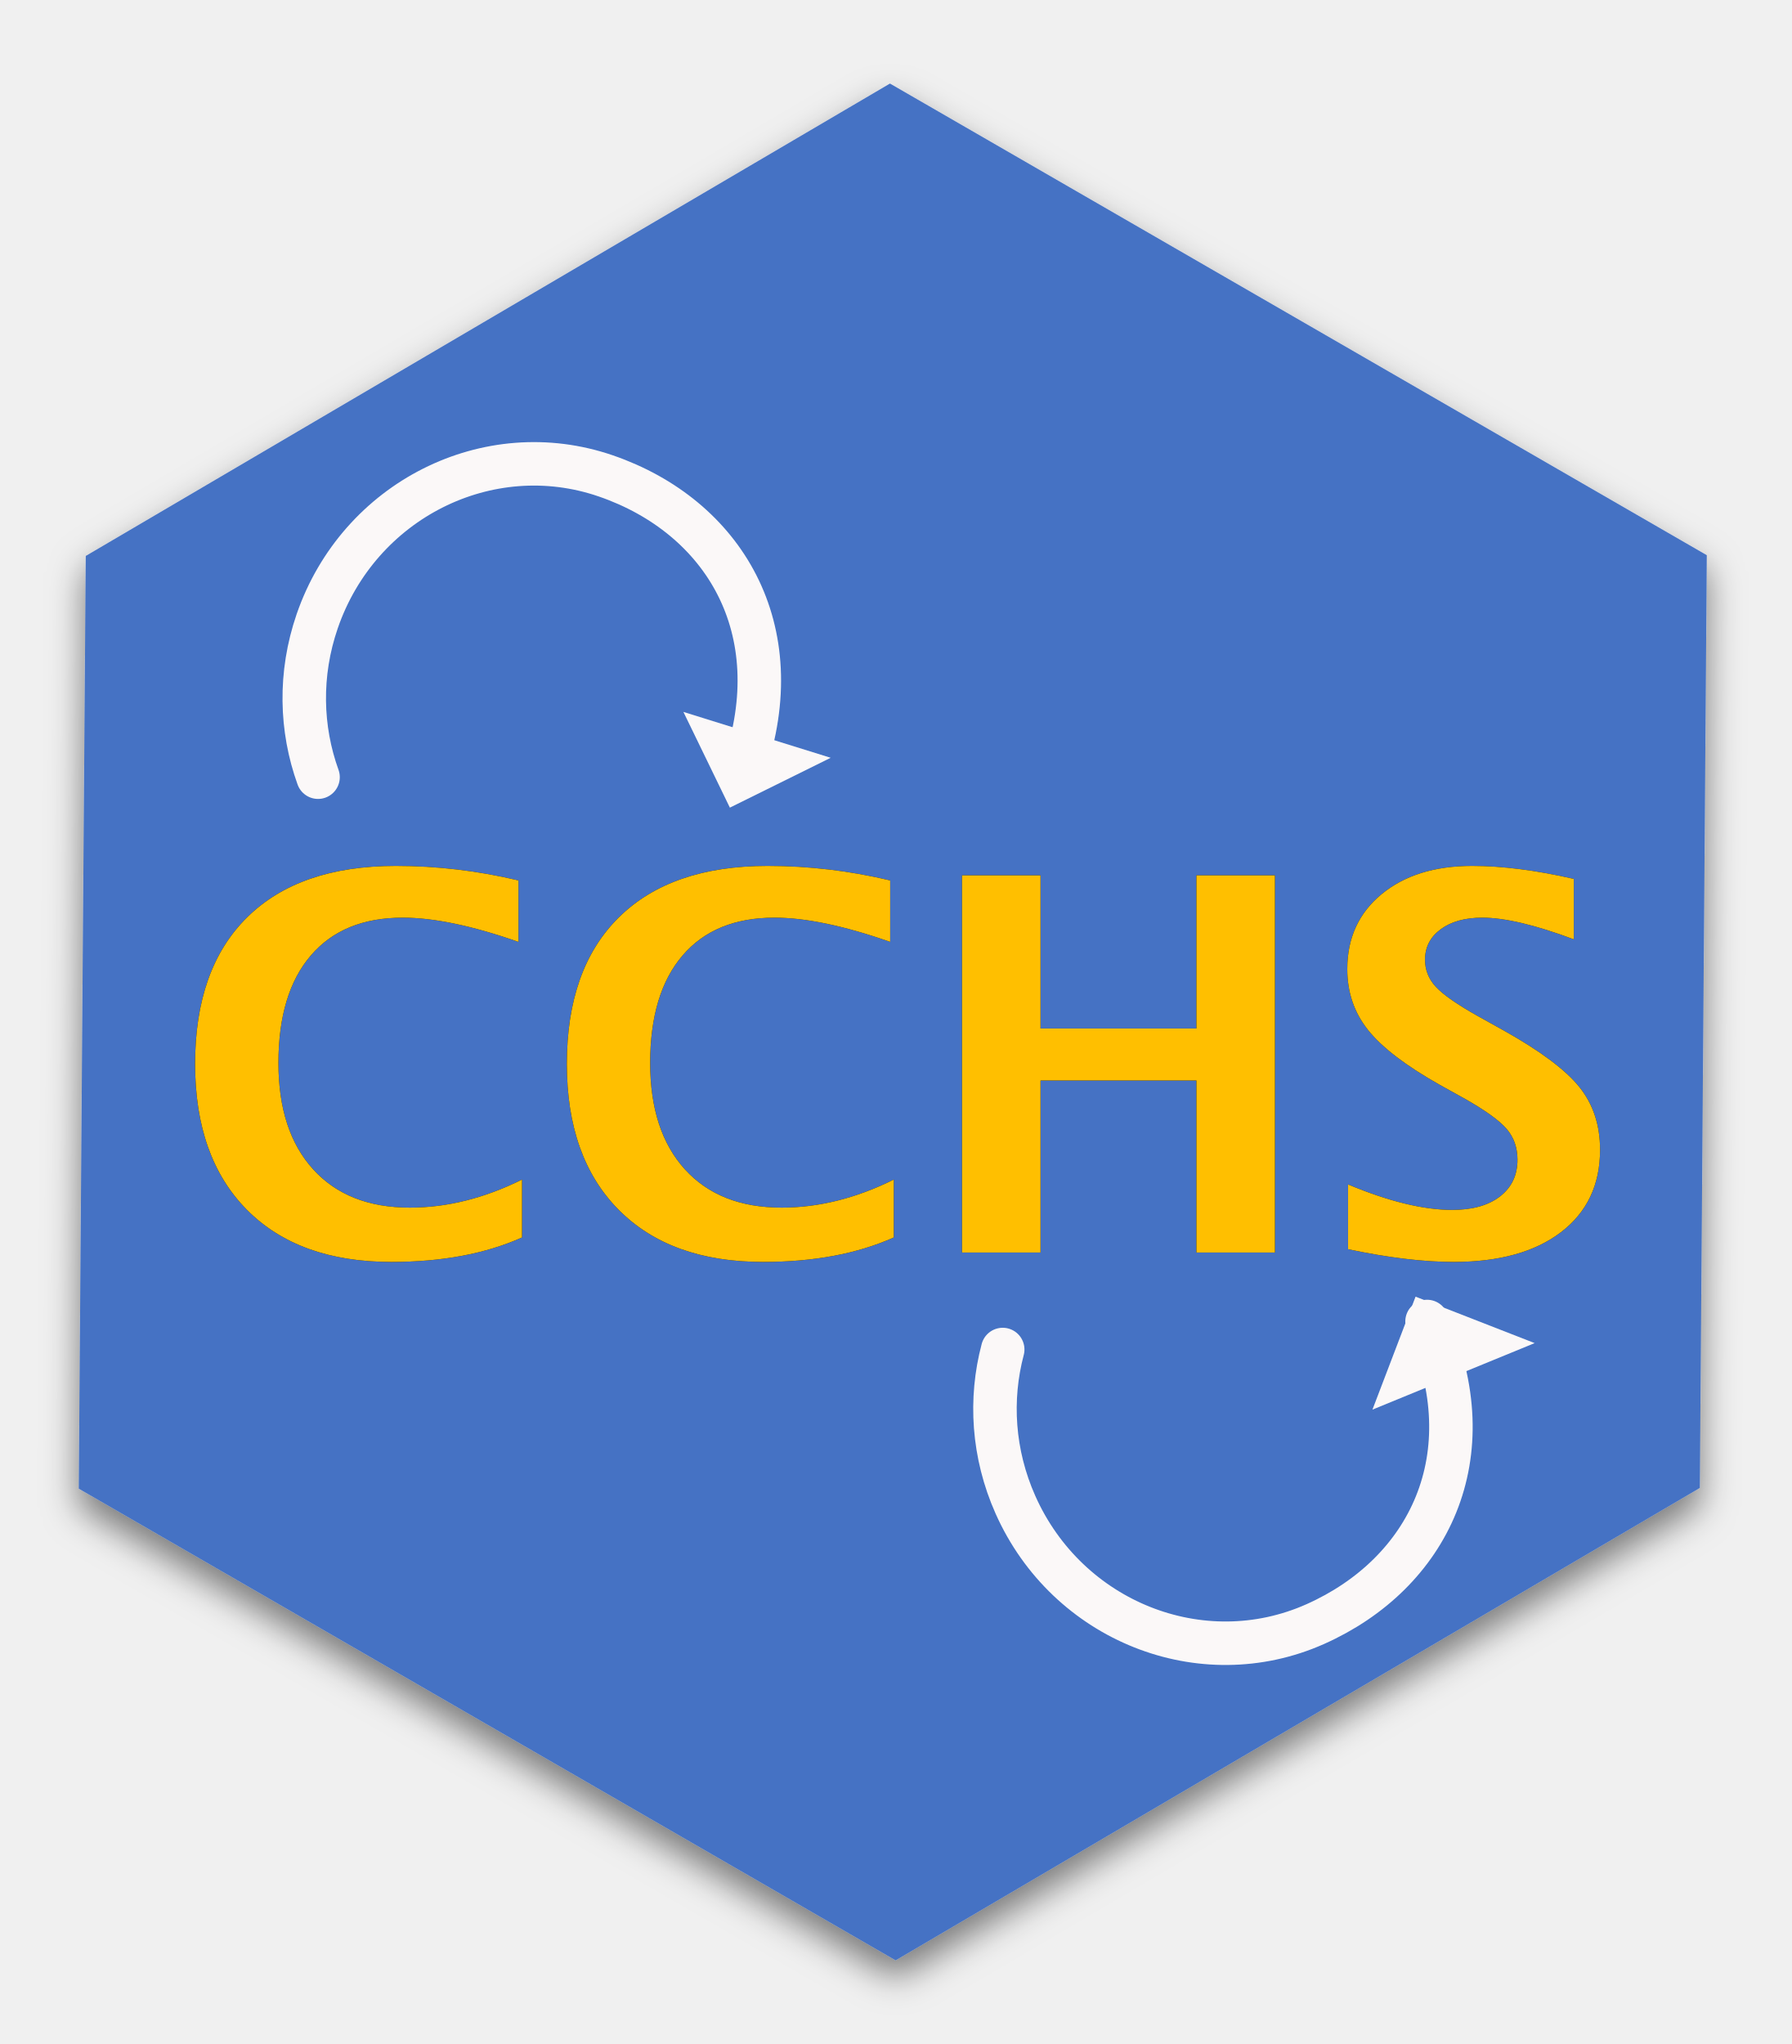
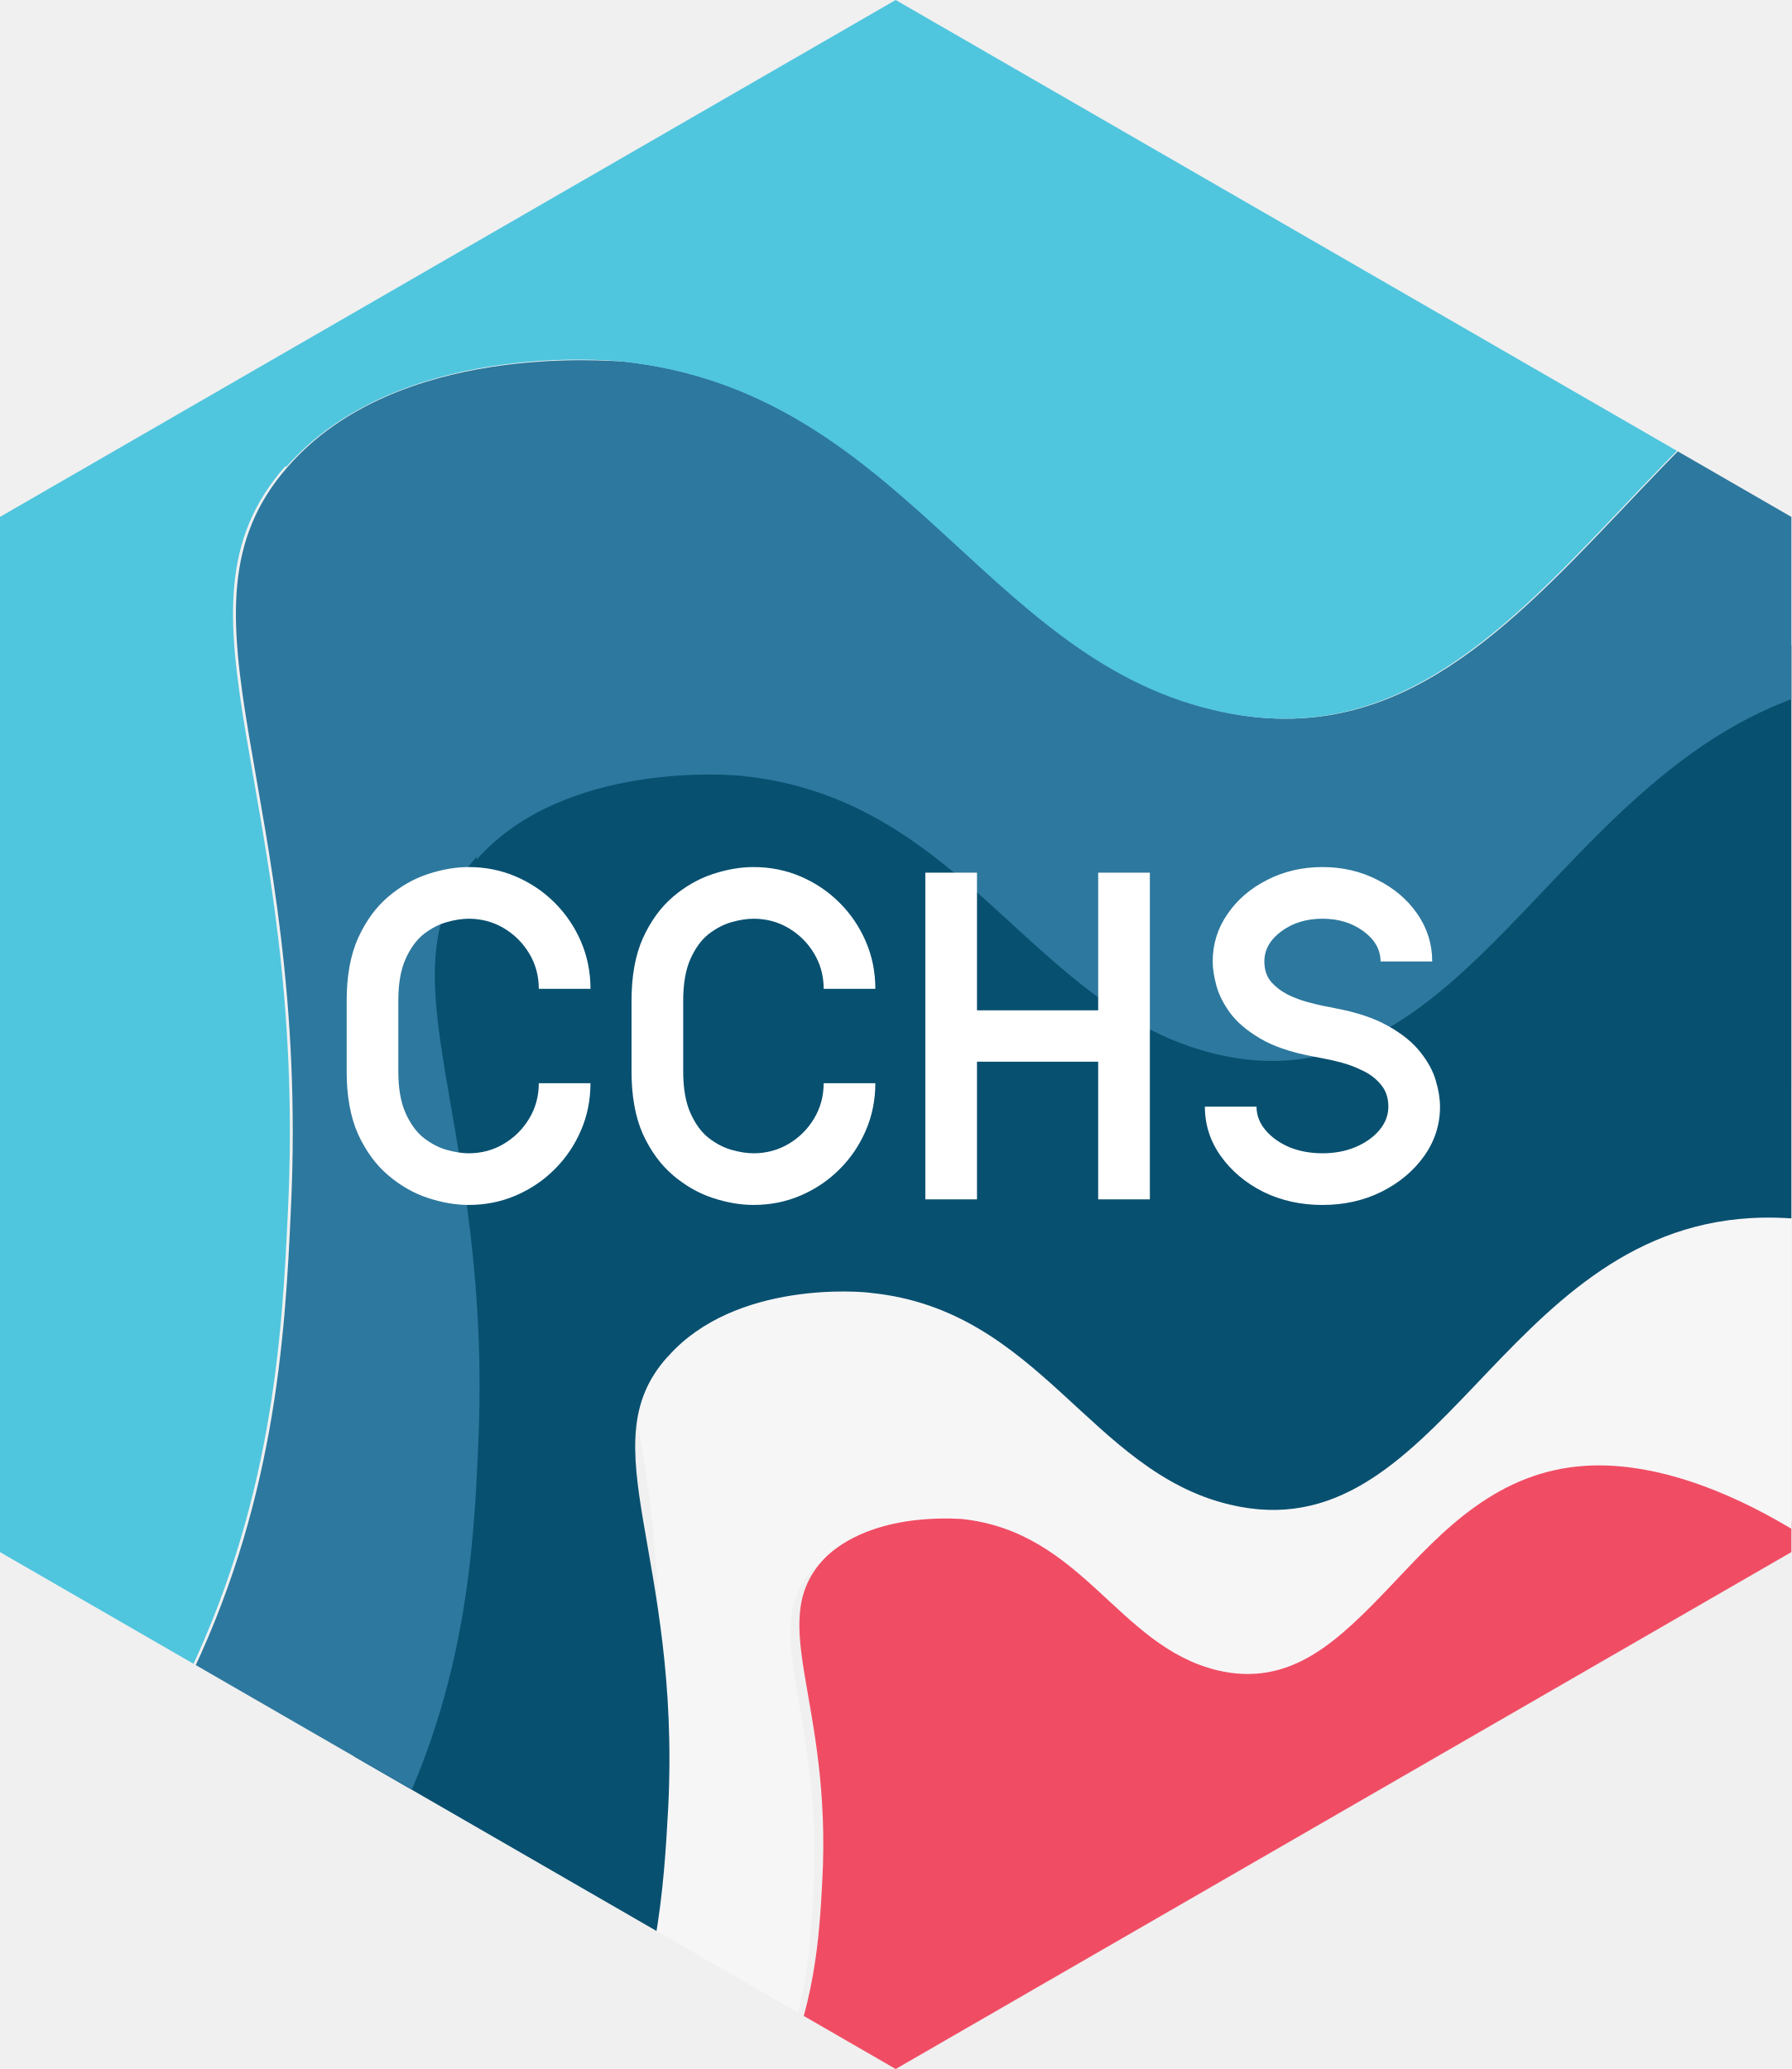
- <svg xmlns="http://www.w3.org/2000/svg" xmlns:xlink="http://www.w3.org/1999/xlink" width="206px" height="235px" viewBox="0 0 206 235" version="1.1">
-   <defs>
-     <filter x="-6.4%" y="-5.5%" width="112.8%" height="111.1%" filterUnits="objectBoundingBox" id="filter-1">
-       <feOffset dx="0" dy="2" in="SourceAlpha" result="shadowOffsetOuter1" />
-       <feGaussianBlur stdDeviation="2" in="shadowOffsetOuter1" result="shadowBlurOuter1" />
-       <feColorMatrix values="0 0 0 0 0   0 0 0 0 0   0 0 0 0 0  0 0 0 0.5 0" type="matrix" in="shadowBlurOuter1" result="shadowMatrixOuter1" />
-       <feMerge>
-         <feMergeNode in="shadowMatrixOuter1" />
-         <feMergeNode in="SourceGraphic" />
-       </feMerge>
-     </filter>
-     <path d="M51.021,133.271 C46.822,135.146 41.813,136.084 35.992,136.084 C28.883,136.084 23.346,134.082 19.381,130.078 C15.416,126.074 13.434,120.488 13.434,113.32 C13.434,106.016 15.431,100.396 19.425,96.46 C23.419,92.524 29.117,90.557 36.52,90.557 C41.246,90.557 45.943,91.113 50.611,92.227 L50.611,99.287 C45.318,97.432 40.885,96.504 37.311,96.504 C32.74,96.504 29.215,97.954 26.734,100.854 C24.254,103.755 23.014,107.871 23.014,113.203 C23.014,118.438 24.347,122.52 27.013,125.449 C29.679,128.379 33.385,129.844 38.131,129.844 C42.389,129.844 46.686,128.77 51.021,126.621 L51.021,133.271 Z M93.766,133.271 C89.566,135.146 84.557,136.084 78.736,136.084 C71.627,136.084 66.09,134.082 62.125,130.078 C58.16,126.074 56.178,120.488 56.178,113.32 C56.178,106.016 58.175,100.396 62.169,96.46 C66.163,92.524 71.861,90.557 79.264,90.557 C83.99,90.557 88.687,91.113 93.355,92.227 L93.355,99.287 C88.062,97.432 83.629,96.504 80.055,96.504 C75.484,96.504 71.959,97.954 69.479,100.854 C66.998,103.755 65.758,107.871 65.758,113.203 C65.758,118.438 67.091,122.52 69.757,125.449 C72.423,128.379 76.129,129.844 80.875,129.844 C85.133,129.844 89.43,128.77 93.766,126.621 L93.766,133.271 Z M101.617,135 L101.617,91.641 L110.641,91.641 L110.641,109.248 L128.57,109.248 L128.57,91.641 L137.594,91.641 L137.594,135 L128.57,135 L128.57,115.225 L110.641,115.225 L110.641,135 L101.617,135 Z M146.002,134.619 L146.002,127.178 C150.67,129.131 154.664,130.107 157.984,130.107 C160.309,130.107 162.14,129.59 163.478,128.555 C164.815,127.52 165.484,126.113 165.484,124.336 C165.484,122.93 165.064,121.743 164.225,120.776 C163.385,119.81 161.793,118.662 159.449,117.334 L156.549,115.723 C152.662,113.535 149.918,111.44 148.316,109.438 C146.715,107.437 145.914,105.098 145.914,102.422 C145.914,98.848 147.228,95.977 149.854,93.809 C152.481,91.641 155.953,90.557 160.27,90.557 C163.727,90.557 167.623,91.055 171.959,92.051 L171.959,98.994 C167.525,97.334 164.02,96.504 161.441,96.504 C159.449,96.504 157.853,96.948 156.651,97.837 C155.45,98.726 154.85,99.893 154.85,101.338 C154.85,102.529 155.27,103.574 156.109,104.473 C156.949,105.371 158.531,106.475 160.855,107.783 L163.961,109.512 C168.141,111.855 171.021,114.014 172.604,115.986 C174.186,117.959 174.977,120.361 174.977,123.193 C174.977,127.217 173.482,130.371 170.494,132.656 C167.506,134.941 163.385,136.084 158.131,136.084 C154.654,136.084 150.611,135.596 146.002,134.619 Z" id="path-2" />
+ <svg xmlns="http://www.w3.org/2000/svg" id="Layer_15" version="1.1" viewBox="0 0 124.4 143.7">
+   <defs id="defs1">
+     <style id="style1">
+       .st0 {
+         fill: none;
+       }
+ 
+       .st1 {
+         fill: #f7f6f7;
+       }
+ 
+       .st2 {
+         fill: #fff;
+         font-family: BasicallyAMono-SemiBold, 'Basically A Mono';
+         font-size: 32px;
+         font-weight: 600;
+       }
+ 
+       .st2, .st3 {
+         isolation: isolate;
+       }
+ 
+       .st4 {
+         fill: #085070;
+       }
+ 
+       .st5 {
+         fill: #2d789e;
+       }
+ 
+       .st6 {
+         fill: #f04d64;
+       }
+ 
+       .st7 {
+         clip-path: url(#clippath);
+       }
+ 
+       .st8 {
+         fill: #50c5de;
+       }
+     </style>
+     <clipPath id="clippath">
+       <polygon class="st0" points="124.4 107.8 124.4 35.9 62.2 0 0 35.9 0 107.8 62.2 143.7 124.4 107.8" id="polygon1" />
+     </clipPath>
  </defs>
-   <g id="Page-1" stroke="none" stroke-width="1" fill="none" fill-rule="evenodd">
-     <g id="cchsflow" filter="url(#filter-1)" transform="translate(9, 9)">
-       <polygon id="Fill-1" fill="#4472C4" points="0.861 54.917 93.329 0.606 187.25 54.831 186.449 162.067 93.981 216.378 0.06 162.152" />
-       <g id="CCHS" fill-rule="nonzero">
-         <use fill="#000000" xlink:href="#path-2" />
-         <use fill="#FFBF00" xlink:href="#path-2" />
-       </g>
-       <g id="upper-arrow" transform="translate(57.84375, 68.01388) scale(-1, 1) rotate(-109) translate(-57.84375, -68.01388) translate(35.84375, 37.47656)">
-         <path d="M17.403,9.194 C34.33,9.194 44,20.808 44,35.134 C44,49.461 32.092,61.075 17.403,61.075 C10.972,61.075 5.075,58.849 0.476,55.144" id="Path" stroke="#FBF8F8" stroke-width="5" stroke-linecap="round" />
-         <polygon id="Triangle" fill="#FBF8F8" points="21.776 0.137 21.249 17.868 12.582 9.232" />
-       </g>
-       <g id="lower-arrow" transform="translate(137.7045, 155.6587) rotate(66) translate(-137.7045, -155.6587) translate(115.7045, 124.1587)">
-         <path d="M17.443,10.448 C34.344,10.448 44,22.044 44,36.349 C44,50.655 32.11,62.251 17.443,62.251 C11.022,62.251 5.133,60.029 0.541,56.329" id="Path" stroke="#FBF8F8" stroke-width="5" stroke-linecap="round" />
-         <polygon id="Triangle" fill="#FBF8F8" points="24.746 0.155 24.147 20.304 14.298 10.491" />
-       </g>
+   <g class="st7" clip-path="url(#clippath)" id="g6">
+     <g id="g5">
+       <path class="st6" d="M53.6,145.3c-3.5,6.9-9.1,10.7-11.4,12.1-8.4,5.1-12.9,2.4-17.4,7.2-4,4.3-6.1,12.4-2.3,17.3,5.7,7.5,20.1,2,26.2,9.6,4.3,5.3-1.7,9.7.4,21.7.3,2,3.7,20.4,19.4,29.4,6.8,3.9,18.4,7.6,24.4,3.2,2.9-2.1,2.7-5,4.9-25.9,1.3-12.7,1.8-15.5,4.6-17.7,4.4-3.4,8.6-.5,18.1-3.1,4.6-1.3,14.6-4,15.7-10.5,1.5-8.4-13.8-14.5-13.7-25.5,0-6,4.7-10.3,10.3-15.3,8.2-7.4,12.7-6.2,14.1-10.3,3.6-10.6-20-36.9-36.4-36-12.4.7-15.3,16.7-25.7,14.2-6.9-1.6-9.4-9.6-17.7-10.5-.4,0-6.7-.6-10,3.2-3.9,4.4.7,9.7,0,22.3-.2,3.8-.5,8.9-3.2,14.4h0Z" id="path1" />
+       <path class="st1" d="M41,136.7c-4.9,9.7-12.7,15.1-16,17.1-11.9,7.2-18.2,3.4-24.5,10.1-5.7,6-8.6,17.4-3.3,24.4,7.9,10.6,28.3,2.9,36.9,13.5,6,7.4-2.3,13.7.5,30.5.5,2.9,5.2,28.7,27.3,41.4,9.5,5.5,25.9,10.7,34.3,4.5,4.1-3,3.9-7,6.8-36.3,1.8-17.8,2.4-21.8,6.4-24.9,6.3-4.8,12-.7,25.4-4.4,6.4-1.8,20.4-5.7,22-14.7,2.1-11.8-19.4-20.4-19.3-35.8,0-8.5,6.7-14.4,14.5-21.5,11.5-10.4,17.9-8.7,19.9-14.5,5.1-14.9-28.2-51.9-51.2-50.6-17.4,1-21.6,23.4-36.2,19.9-9.7-2.3-13.2-13.5-24.9-14.7-.6,0-9.4-.9-14.1,4.4-5.4,6.2,1,13.6.1,31.3-.3,5.4-.7,12.6-4.5,20.2h0ZM56.8,108.7c3.3-3.8,9.6-3.2,10-3.2,8.4.9,10.8,8.8,17.7,10.5,10.4,2.5,13.3-13.5,25.7-14.2,16.4-.9,40.1,25.4,36.4,36-1.4,4.1-5.9,2.9-14.1,10.3-5.6,5-10.2,9.2-10.3,15.3-.1,11,15.2,17.1,13.7,25.5-1.1,6.4-11.1,9.2-15.7,10.5-9.5,2.6-13.6-.3-18.1,3.1-2.8,2.2-3.3,5-4.6,17.7-2.1,20.9-1.9,23.7-4.9,25.9-6,4.4-17.6.7-24.4-3.2-15.7-9.1-19.1-27.4-19.4-29.4-2-12,3.9-16.4-.4-21.7-6.1-7.5-20.6-2.1-26.2-9.6-3.7-5-1.7-13.1,2.3-17.3,4.5-4.8,9-2.1,17.4-7.2,2.4-1.4,7.9-5.2,11.4-12.1,2.7-5.4,3-10.5,3.2-14.4.6-12.6-3.9-17.9,0-22.3h0Z" id="path2" />
+       <path class="st4" d="M19.9,133.2c-6.3,15-9.6,22.5-12.7,25.5-11.3,10.7-22.9,3.4-32.2,13.3-7.4,7.9-11.2,22.8-4.3,32,10.4,13.9,37.2,3.8,48.4,17.7,7.9,9.8-3.1,18,.7,40.1.6,3.8,6.9,37.6,35.8,54.4,12.5,7.2,34.1,14,45.1,6,5.4-4,5.1-9.1,9-47.8,2.4-23.4,3.2-28.6,8.5-32.6,8.2-6.3,15.8-.9,33.3-5.7,8.4-2.3,26.9-7.4,28.9-19.3,2.7-15.6-25.5-26.8-25.3-47,.1-11.1,8.8-18.9,19-28.2,14.8-13.3,22.2-11.7,26.1-19,11.5-21.8-33.4-83.7-69.5-79.3-20.7,2.5-26.5,25.2-47.2,23.1-17.4-1.8-24.8-19.1-39.8-15.5-10.3,2.5-15.7,12.7-16,13.3-7.3,14.3,5.7,24.3,1.2,46.4-.5,2.6-3.4,9.3-9.1,22.8h0ZM46.4,94.2c4.7-5.3,13.5-4.5,14.1-4.4,11.7,1.2,15.2,12.4,24.9,14.7,14.6,3.5,18.7-18.9,36.2-19.9,23.1-1.3,56.3,35.7,51.2,50.6-2,5.8-8.3,4.1-19.9,14.5-7.8,7.1-14.4,13-14.5,21.5-.1,15.4,21.4,24,19.3,35.8-1.6,9-15.6,12.9-22,14.7-13.4,3.7-19.1-.4-25.4,4.4-4,3.1-4.6,7-6.4,24.9-3,29.4-2.7,33.3-6.8,36.3-8.4,6.1-24.8.9-34.3-4.5-22-12.7-26.8-38.5-27.3-41.4-2.8-16.9,5.5-23.1-.5-30.5-8.6-10.6-28.9-2.9-36.9-13.5-5.3-7-2.4-18.4,3.3-24.4,6.3-6.7,12.6-2.9,24.5-10.1,3.3-2,11.1-7.3,16-17.1,3.8-7.6,4.2-14.8,4.5-20.2.9-17.7-5.5-25.2-.1-31.3h0Z" id="path3" />
+       <path class="st5" d="M12.6,117.3c-8.1,16.1-21,24.8-26.5,28.1-19.6,11.8-29.9,5.6-40.4,16.6-9.3,9.9-14.1,28.7-5.4,40.2,13.1,17.4,46.7,4.7,60.8,22.2,9.9,12.3-3.8,22.6.8,50.3.8,4.7,8.6,47.3,45,68.2,15.7,9.1,42.8,17.6,56.6,7.5,6.8-5,6.4-11.5,11.3-59.9,3-29.4,4.1-35.9,10.6-41,10.3-7.9,19.8-1.1,41.8-7.2,10.5-2.9,33.7-9.3,36.3-24.2,3.4-19.5-32-33.6-31.8-59,.1-14,11-23.8,23.9-35.4,19-17.1,29.5-14.3,32.8-23.9,8.4-24.6-46.4-85.6-84.5-83.4-28.7,1.7-35.5,38.7-59.6,32.9-16-3.8-21.8-22.2-41.1-24.2-.9,0-15.6-1.4-23.2,7.3-8.9,10.1,1.6,22.5.2,51.6-.4,8.9-1.1,20.7-7.4,33.3h0ZM33.1,59.7c6.1-6.9,17.8-5.9,18.5-5.8,15.4,1.6,20,16.2,32.8,19.3,19.2,4.6,24.6-24.9,47.5-26.2,30.3-1.8,74,46.8,67.3,66.4-2.6,7.6-11,5.4-26.1,19-10.3,9.3-18.9,17.1-19,28.2-.2,20.2,28.1,31.5,25.3,47-2.1,11.9-20.5,17-28.9,19.3-17.5,4.9-25.1-.6-33.3,5.7-5.2,4-6.1,9.2-8.5,32.6-3.9,38.6-3.6,43.8-9,47.8-11,8-32.6,1.2-45.1-6-28.9-16.7-35.2-50.6-35.8-54.4-3.7-22.1,7.2-30.3-.7-40.1-11.2-13.9-38-3.8-48.4-17.7-6.9-9.2-3.1-24.1,4.3-32,8.3-8.8,16.6-3.8,32.2-13.3,4.3-2.6,14.6-9.6,21.1-22.4,5-10,5.6-19.4,5.9-26.5,1.1-23.2-7.2-33-.1-41.1h0Z" id="path4" />
+       <path class="st8" d="M-13.5,42c-5.9,16.2-10.5,13.6-16.6,28.2-13.8,33.2,7.3,53.6-5.9,70.5-12.2,15.6-33.4,3.4-49.4,20.4-11.1,11.7-13.9,33.8-6.7,49.2,8.9,19,29.7,19.6,46.3,47.3,1.8,2.9,2.9,5.2,6.3,10.6,10.6,16.9,20.3,27.8,22.9,30.9,26.3,30.6,22.3,64.6,55.1,83.5,19.2,11.1,52.3,21.5,69.2,9.2,8.3-6.1,7.8-14.1,13.8-73.4,3.6-36,4.9-44,13-50.2,12.6-9.7,24.3-1.4,51.2-8.8,16-4.4,37-13.2,44.5-29.7,5.8-12.8-1.4-17.7-1.5-48.2,0-9.9.1-31.1,7.8-53.4,9.8-28.1,21.1-27.2,24-43.4,7-38.3-47.8-92.4-103.4-102.1-12.1-2.1-22.7-1.8-41.5-1.3-20.4.6-41.2,4.3-81.9,11.9C15.8-3.3,10.4-1.9,7.2.5c-.3.2-.9.8-1.9,1.8C-5.6,13.6-9.5,31.2-13.5,42h0ZM19.9,32.4c7.7-8.7,22.3-7.4,23.2-7.3,19.4,2,25.1,20.4,41.1,24.2,24.1,5.8,30.9-31.2,59.6-32.9,38-2.2,92.9,58.8,84.5,83.4-3.3,9.6-13.7,6.7-32.8,23.9-12.9,11.6-23.8,21.4-23.9,35.4-.2,25.4,35.2,39.5,31.8,59-2.6,14.9-25.8,21.3-36.3,24.2-22,6.1-31.5-.7-41.8,7.2-6.6,5-7.6,11.6-10.6,41-4.9,48.5-4.5,55-11.3,59.9-13.8,10.1-40.9,1.6-56.6-7.5C10.6,322.1,2.8,279.6,2,274.8c-4.7-27.8,9.1-38.1-.8-50.4-14.1-17.5-47.7-4.8-60.8-22.2-8.7-11.5-3.9-30.3,5.4-40.2,10.4-11,20.8-4.8,40.4-16.6,5.4-3.3,18.4-12.1,26.4-28.1,6.3-12.6,7-24.4,7.4-33.3,1.4-29.2-9.1-41.5-.2-51.6h0Z" id="path5" />
    </g>
  </g>
+   <g class="st3" id="g7">
+     <path d="m 1.474,-8.902 v -4.887 q 0,-2.599 0.795,-4.364 0.815,-1.784 2.095,-2.87 1.28,-1.086 2.754,-1.571 1.474,-0.485 2.832,-0.485 1.745,0 3.278,0.659 1.532,0.659 2.696,1.823 1.164,1.164 1.823,2.696 0.659,1.532 0.659,3.278 H 14.817 q 0,-1.338 -0.659,-2.444 -0.659,-1.105 -1.765,-1.765 -1.105,-0.659 -2.444,-0.659 -0.679,0 -1.513,0.233 -0.834,0.233 -1.61,0.834 -0.756,0.601 -1.261,1.726 -0.504,1.125 -0.504,2.909 v 4.887 q 0,1.784 0.504,2.909 0.504,1.125 1.261,1.726 0.776,0.601 1.61,0.834 Q 9.27,-3.2 9.949,-3.2 q 1.338,0 2.444,-0.659 1.105,-0.659 1.765,-1.765 0.659,-1.105 0.659,-2.444 h 3.588 q 0,1.745 -0.659,3.278 -0.659,1.532 -1.823,2.696 -1.164,1.164 -2.696,1.823 -1.532,0.659 -3.278,0.659 -1.358,0 -2.832,-0.485 -1.474,-0.485 -2.754,-1.571 -1.28,-1.086 -2.095,-2.851 -0.795,-1.784 -0.795,-4.383 z m 19.782,0 v -4.887 q 0,-2.599 0.795,-4.364 0.815,-1.784 2.095,-2.87 1.28,-1.086 2.754,-1.571 1.474,-0.485 2.832,-0.485 1.745,0 3.278,0.659 1.532,0.659 2.696,1.823 1.164,1.164 1.823,2.696 0.659,1.532 0.659,3.278 h -3.588 q 0,-1.338 -0.659,-2.444 -0.659,-1.105 -1.765,-1.765 -1.105,-0.659 -2.444,-0.659 -0.679,0 -1.513,0.233 -0.834,0.233 -1.61,0.834 -0.756,0.601 -1.261,1.726 -0.504,1.125 -0.504,2.909 v 4.887 q 0,1.784 0.504,2.909 0.504,1.125 1.261,1.726 0.776,0.601 1.61,0.834 Q 29.052,-3.2 29.731,-3.2 q 1.338,0 2.444,-0.659 1.105,-0.659 1.765,-1.765 0.659,-1.105 0.659,-2.444 h 3.588 q 0,1.745 -0.659,3.278 -0.659,1.532 -1.823,2.696 -1.164,1.164 -2.696,1.823 -1.532,0.659 -3.278,0.659 -1.358,0 -2.832,-0.485 -1.474,-0.485 -2.754,-1.571 -1.28,-1.086 -2.095,-2.851 -0.795,-1.784 -0.795,-4.383 z M 41.658,0 v -22.691 h 3.588 v 9.561 h 8.417 v -9.561 h 3.588 V 0 h -3.588 v -9.561 h -8.417 V 0 Z m 19.413,-6.439 h 3.588 q 0,0.892 0.621,1.629 0.621,0.737 1.648,1.183 Q 67.976,-3.2 69.236,-3.2 q 1.261,0 2.288,-0.427 1.047,-0.446 1.668,-1.183 0.621,-0.737 0.621,-1.629 0,-0.912 -0.504,-1.513 -0.504,-0.621 -1.241,-0.97 -0.737,-0.368 -1.455,-0.562 -0.718,-0.194 -1.164,-0.272 L 68.558,-9.93 q -2.269,-0.427 -3.646,-1.241 -1.377,-0.815 -2.095,-1.784 -0.698,-0.97 -0.95,-1.901 -0.252,-0.95 -0.252,-1.668 0,-1.804 1.028,-3.297 1.028,-1.493 2.754,-2.366 1.745,-0.892 3.84,-0.892 2.095,0 3.821,0.892 1.745,0.873 2.773,2.366 1.028,1.493 1.028,3.297 h -3.588 q 0,-1.222 -1.183,-2.095 -1.183,-0.873 -2.851,-0.873 -1.668,0 -2.851,0.873 -1.183,0.873 -1.183,2.095 0,0.853 0.465,1.416 0.485,0.543 1.164,0.892 0.698,0.33 1.338,0.504 0.659,0.175 1.008,0.252 l 0.892,0.175 q 2.288,0.427 3.724,1.241 1.455,0.815 2.23,1.804 0.795,0.989 1.086,1.998 0.291,0.989 0.291,1.804 0,1.881 -1.105,3.433 -1.105,1.552 -2.967,2.482 -1.842,0.912 -4.092,0.912 -2.25,0 -4.112,-0.912 -1.842,-0.931 -2.948,-2.482 -1.105,-1.552 -1.105,-3.433 z" id="text6" class="st2" style="font-weight:600;font-size:32px;font-family:BasicallyAMono-SemiBold, 'Basically A Mono';fill:#ffffff" transform="translate(22.6 83.3)" aria-label="CCHS" />
+   </g>
</svg>
